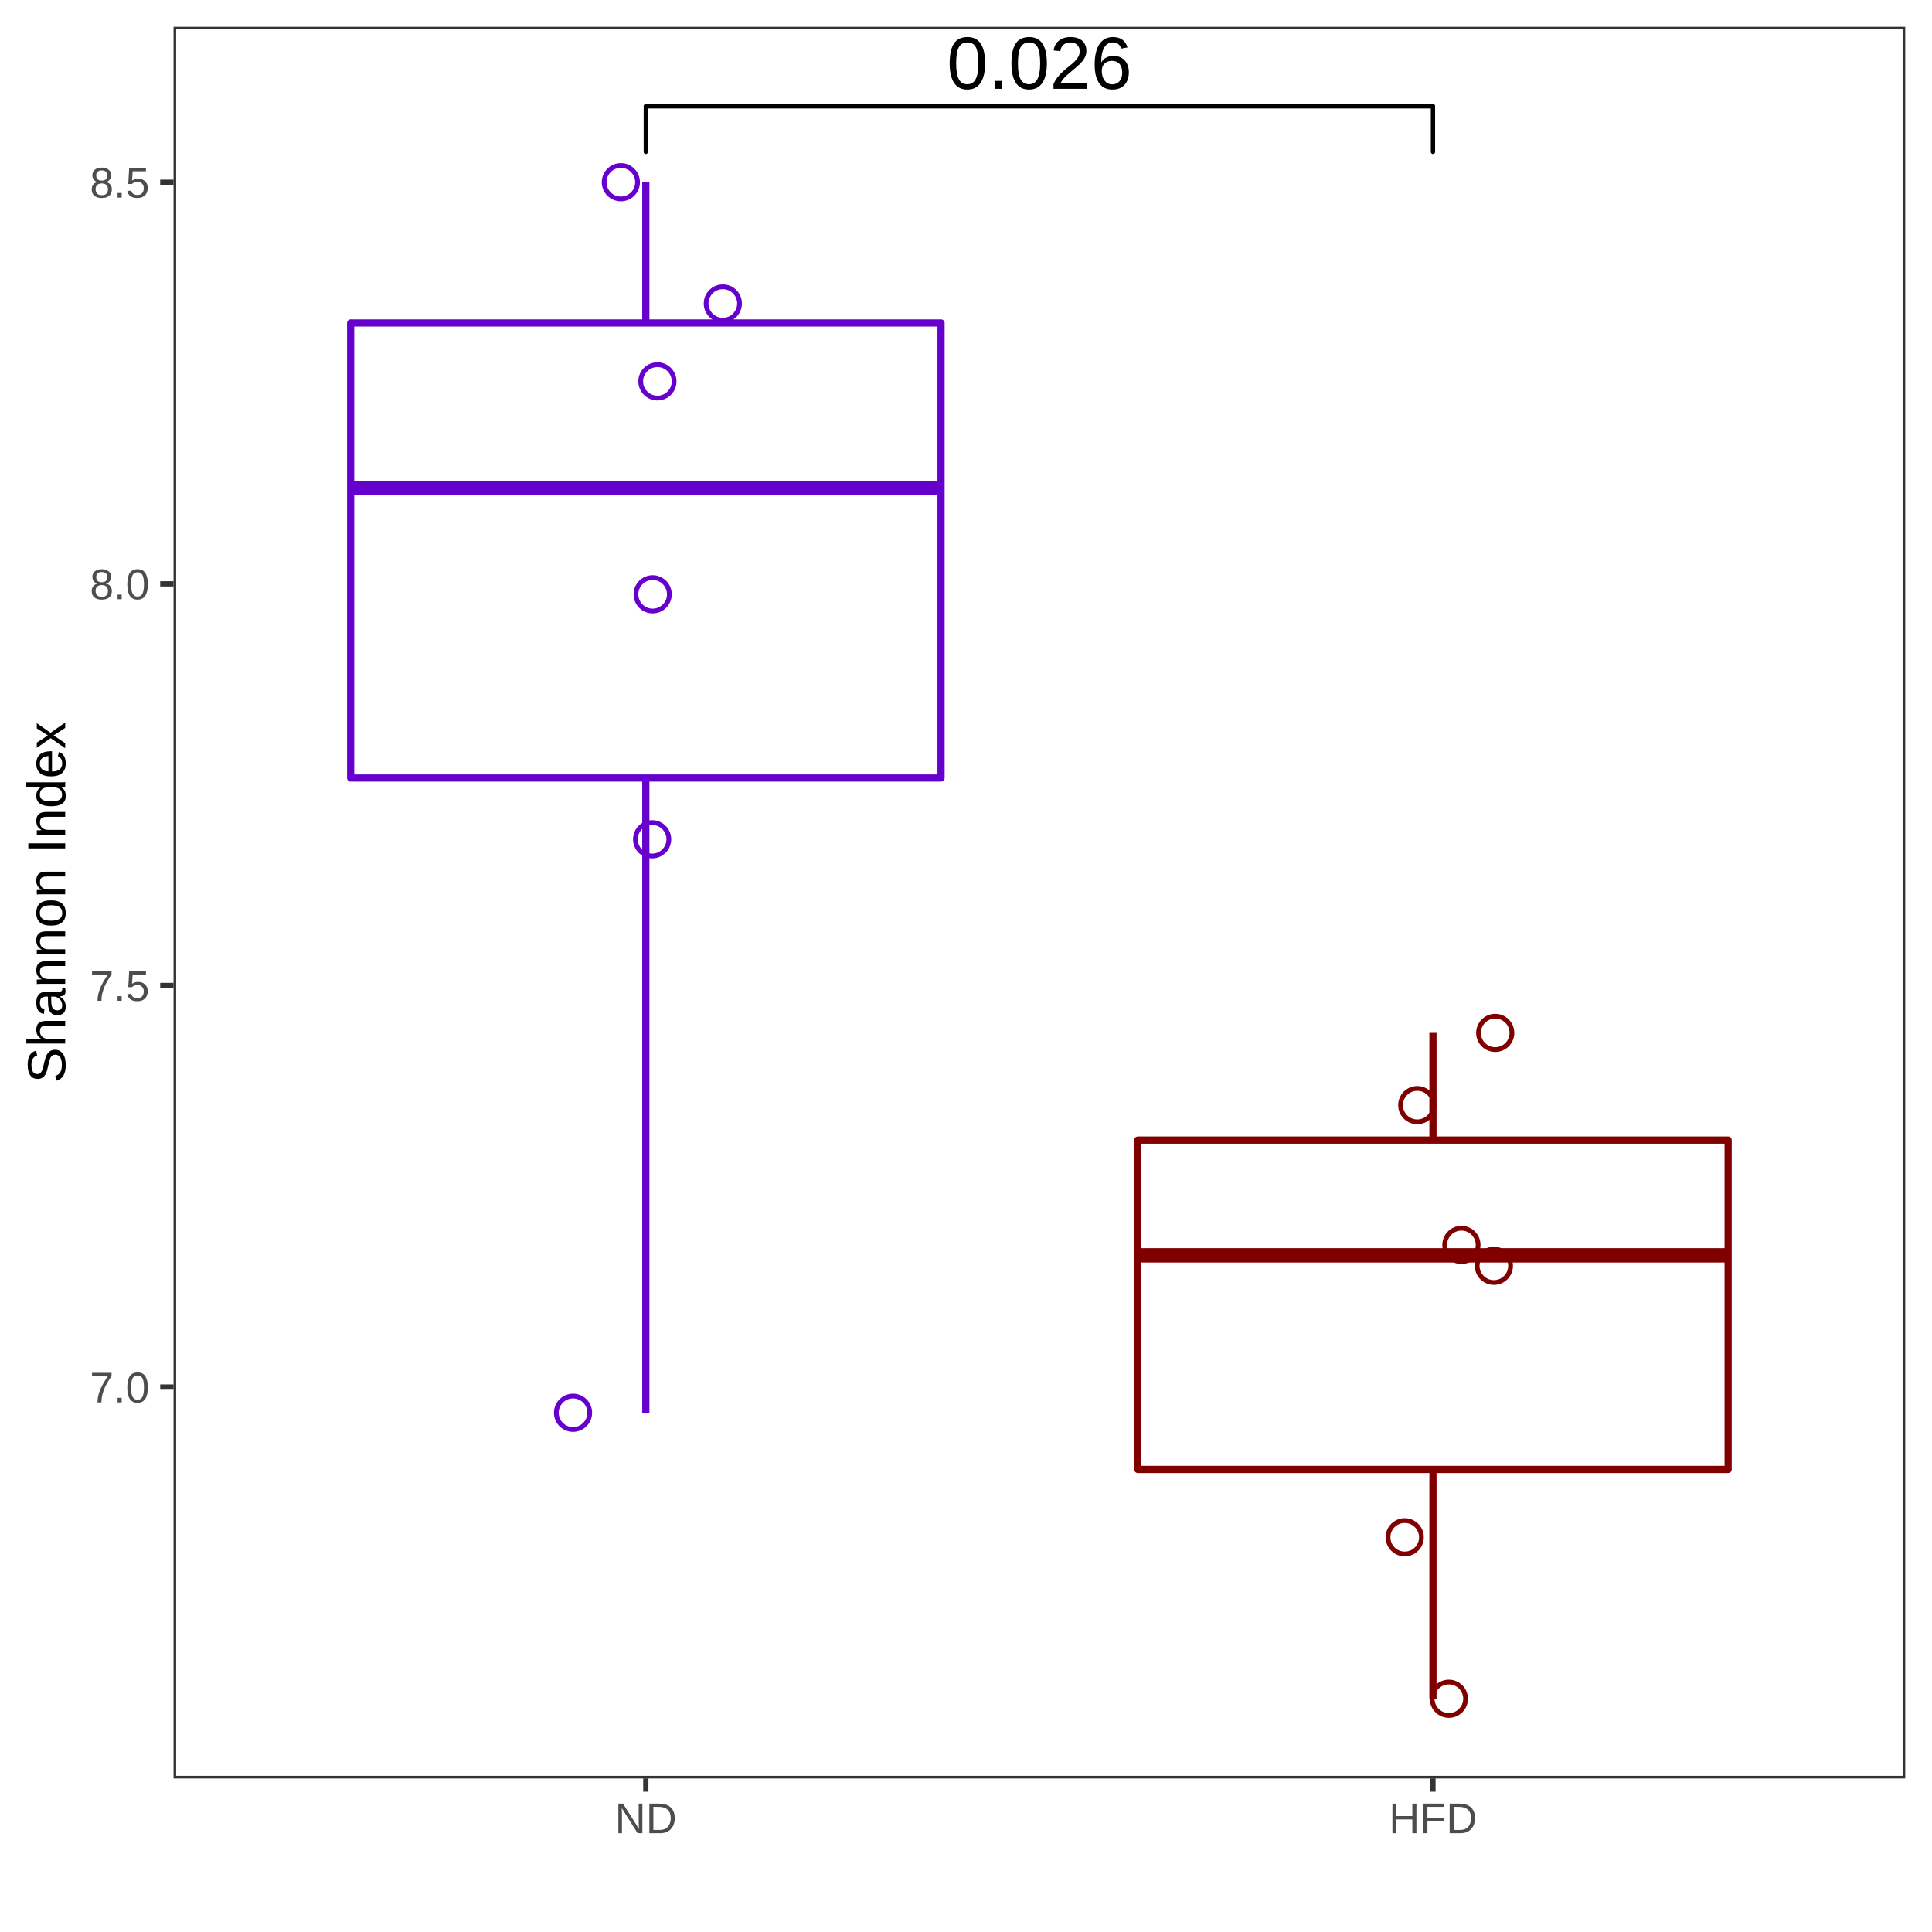
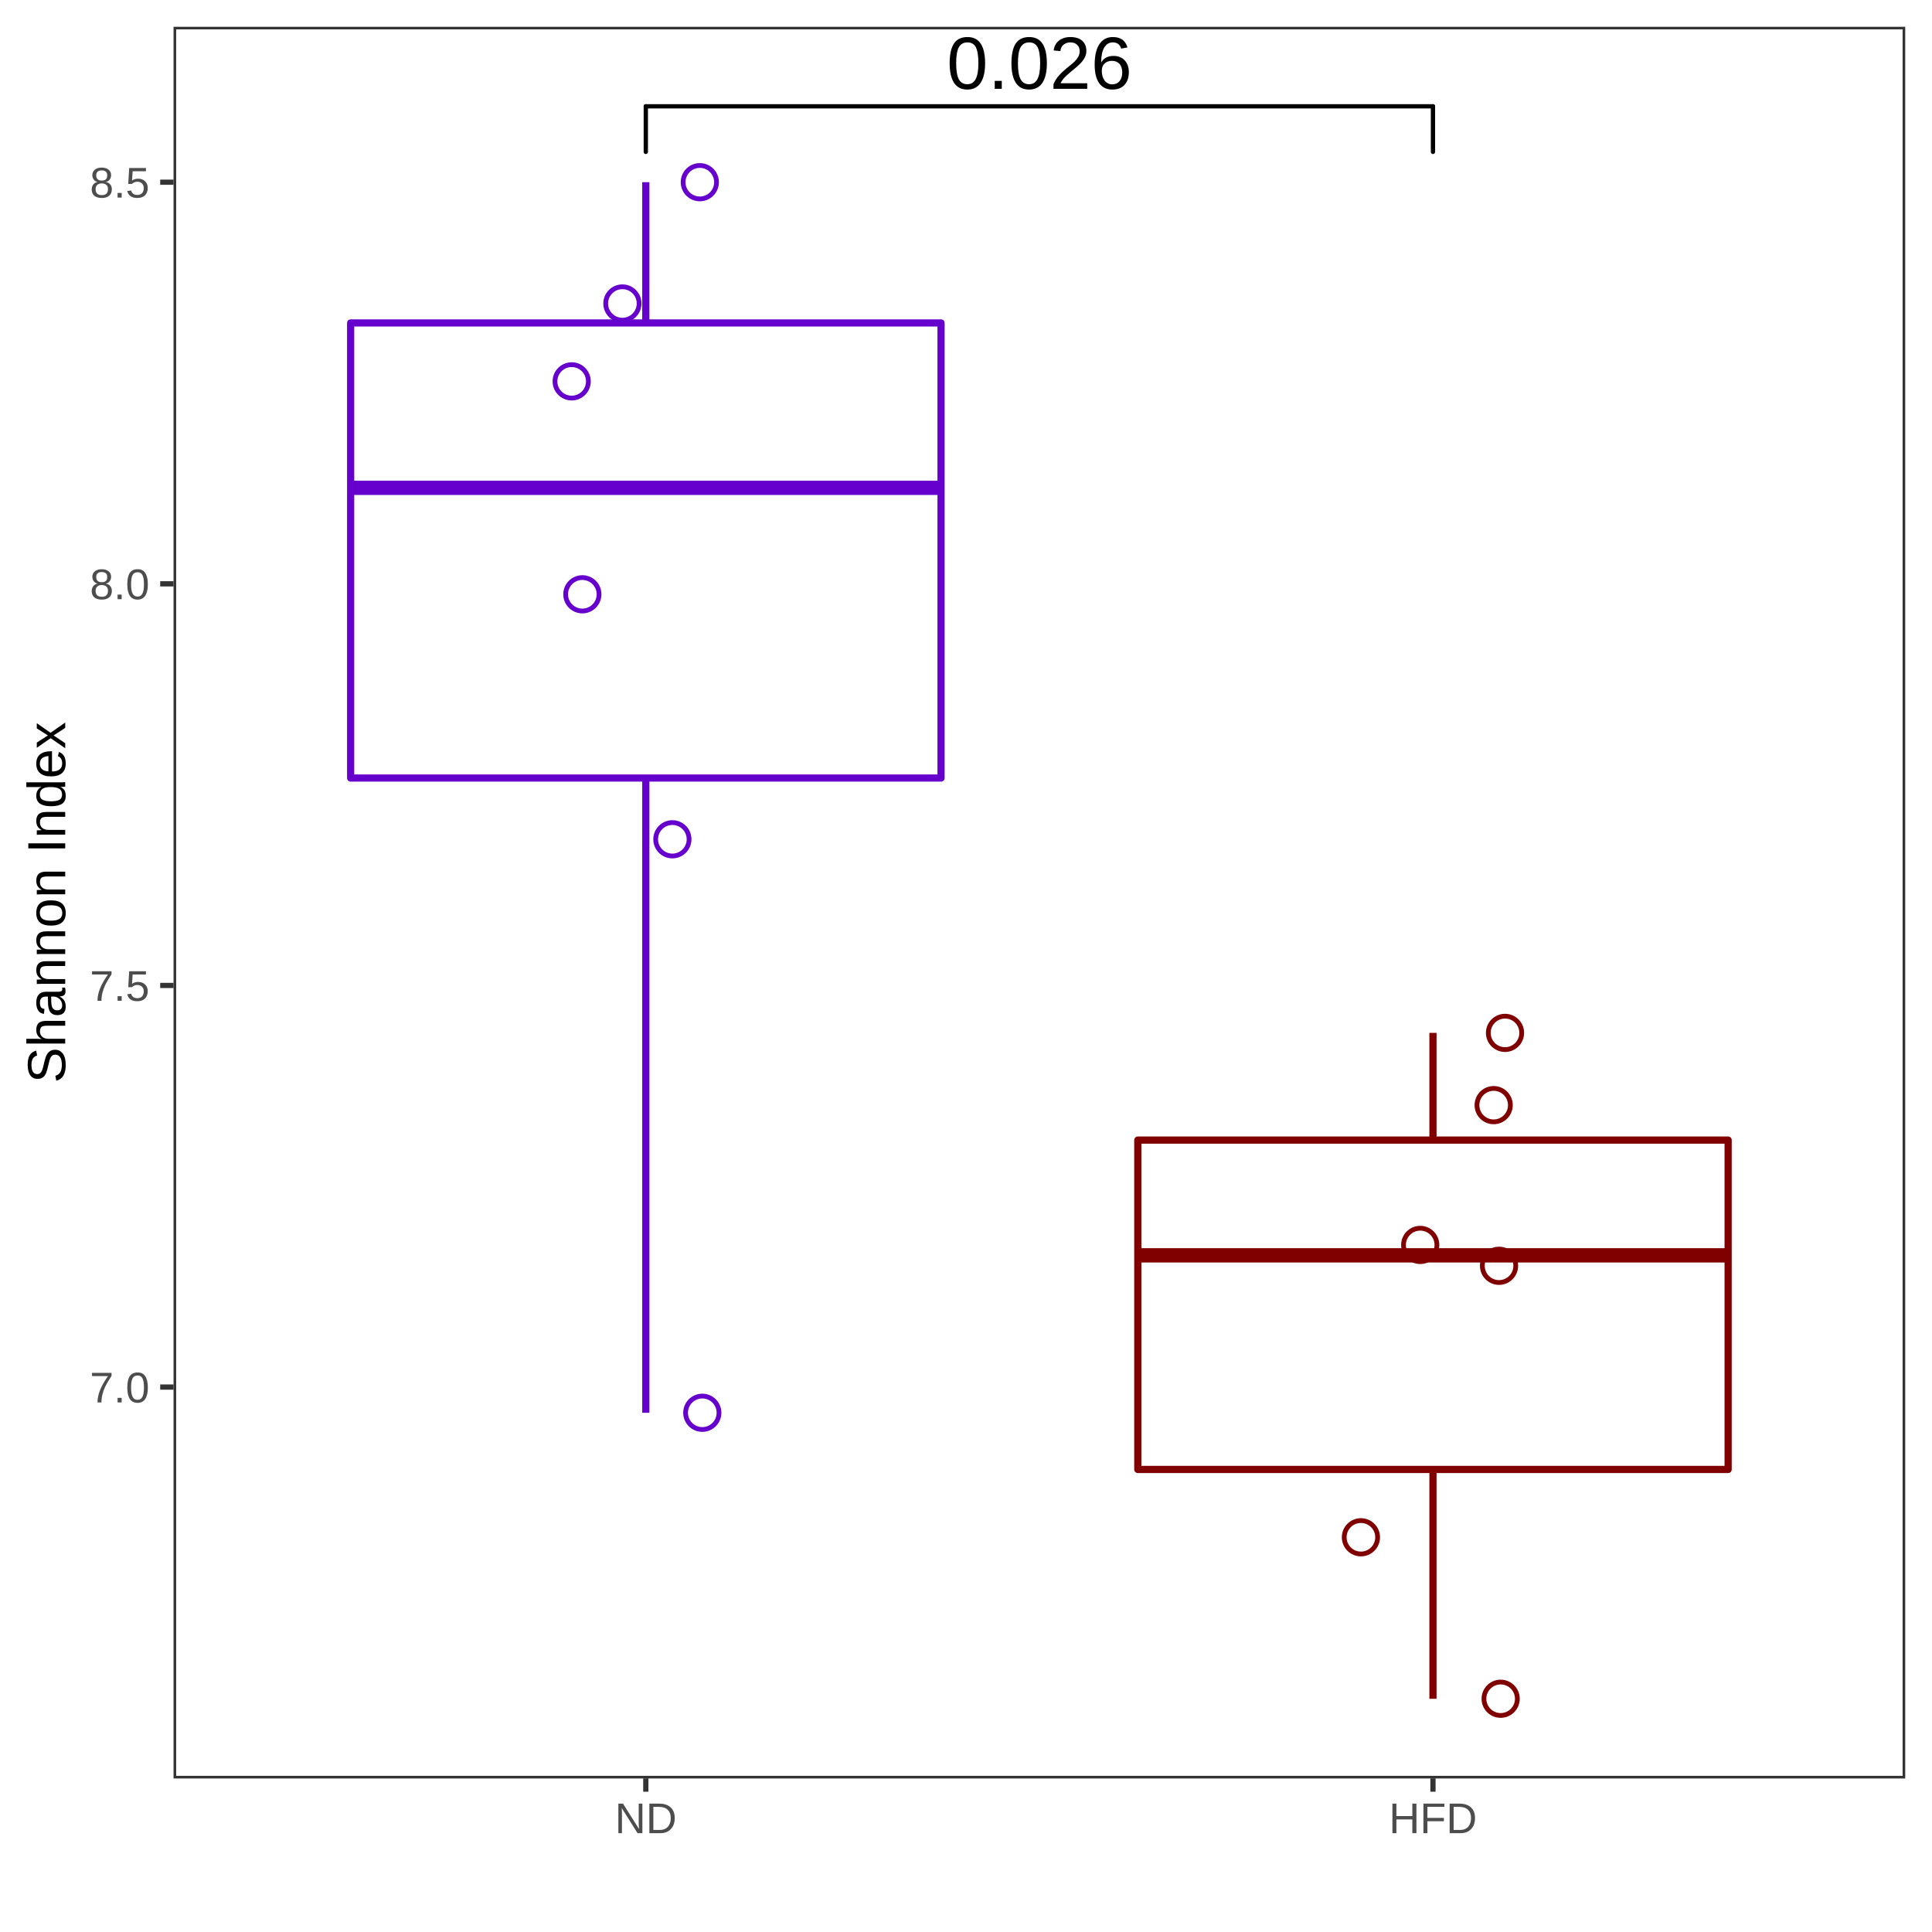
<svg xmlns="http://www.w3.org/2000/svg" class="svglite" width="288.00pt" height="288.00pt" viewBox="0 0 288.00 288.00">
  <defs>
    <style type="text/css">
    .svglite line, .svglite polyline, .svglite polygon, .svglite path, .svglite rect, .svglite circle {
      fill: none;
      stroke: #000000;
      stroke-linecap: round;
      stroke-linejoin: round;
      stroke-miterlimit: 10.00;
    }
    .svglite text {
      white-space: pre;
    }
  </style>
  </defs>
  <rect width="100%" height="100%" style="stroke: none; fill: #FFFFFF;" />
  <defs>
    <clipPath id="cpMC4wMHwyODguMDB8MC4wMHwyODguMDA=">
      <rect x="0.00" y="0.00" width="288.00" height="288.00" />
    </clipPath>
  </defs>
  <g clip-path="url(#cpMC4wMHwyODguMDB8MC4wMHwyODguMDA=)">
    <rect x="0" y="0.00" width="288.00" height="288.00" style="stroke-width: 0.78; stroke: #FFFFFF; fill: #FFFFFF;" />
  </g>
  <defs>
    <clipPath id="cpMjUuODd8Mjg0LjAxfDMuOTl8MjY1LjEw">
      <rect x="25.87" y="3.99" width="258.14" height="261.12" />
    </clipPath>
  </defs>
  <g clip-path="url(#cpMjUuODd8Mjg0LjAxfDMuOTl8MjY1LjEw)">
    <rect x="25.87" y="3.99" width="258.14" height="261.12" style="stroke-width: 0.78; stroke: none; fill: #FFFFFF;" />
    <line x1="96.27" y1="48.14" x2="96.27" y2="27.16" style="stroke-width: 1.07; stroke: #6600CC; stroke-linecap: butt;" />
    <line x1="96.27" y1="115.98" x2="96.27" y2="210.60" style="stroke-width: 1.07; stroke: #6600CC; stroke-linecap: butt;" />
    <polygon points="52.27,48.14 52.27,115.98 140.28,115.98 140.28,48.14 52.27,48.14 " style="stroke-width: 1.07; stroke: #6600CC; fill: #FFFFFF;" />
    <line x1="52.27" y1="72.72" x2="140.28" y2="72.72" style="stroke-width: 2.13; stroke: #6600CC; stroke-linecap: butt;" />
    <line x1="213.61" y1="169.95" x2="213.61" y2="153.97" style="stroke-width: 1.07; stroke: #800000; stroke-linecap: butt;" />
    <line x1="213.61" y1="219.05" x2="213.61" y2="253.23" style="stroke-width: 1.07; stroke: #800000; stroke-linecap: butt;" />
    <polygon points="169.61,169.95 169.61,219.05 257.61,219.05 257.61,169.95 169.61,169.95 " style="stroke-width: 1.07; stroke: #800000; fill: #FFFFFF;" />
    <line x1="169.61" y1="187.13" x2="257.61" y2="187.13" style="stroke-width: 2.13; stroke: #800000; stroke-linecap: butt;" />
-     <circle cx="211.27" cy="164.74" r="2.49" style="stroke-width: 0.71; stroke: #800000;" />
-     <circle cx="217.85" cy="185.58" r="2.49" style="stroke-width: 0.71; stroke: #800000;" />
-     <circle cx="215.98" cy="253.23" r="2.49" style="stroke-width: 0.71; stroke: #800000;" />
-     <circle cx="97.29" cy="88.59" r="2.49" style="stroke-width: 0.71; stroke: #6600CC;" />
-     <circle cx="97.21" cy="125.11" r="2.49" style="stroke-width: 0.71; stroke: #6600CC;" />
-     <circle cx="222.89" cy="153.97" r="2.49" style="stroke-width: 0.71; stroke: #800000;" />
-     <circle cx="92.55" cy="27.16" r="2.49" style="stroke-width: 0.71; stroke: #6600CC;" />
-     <circle cx="107.75" cy="45.24" r="2.49" style="stroke-width: 0.71; stroke: #6600CC;" />
-     <circle cx="98.00" cy="56.85" r="2.49" style="stroke-width: 0.71; stroke: #6600CC;" />
-     <circle cx="209.40" cy="229.16" r="2.49" style="stroke-width: 0.71; stroke: #800000;" />
-     <circle cx="222.69" cy="188.69" r="2.49" style="stroke-width: 0.71; stroke: #800000;" />
-     <circle cx="85.42" cy="210.60" r="2.49" style="stroke-width: 0.71; stroke: #6600CC;" />
+     <circle cx="222.66" cy="164.74" r="2.49" style="stroke-width: 0.71; stroke: #800000;" />
+     <circle cx="211.71" cy="185.58" r="2.49" style="stroke-width: 0.71; stroke: #800000;" />
+     <circle cx="223.70" cy="253.23" r="2.49" style="stroke-width: 0.71; stroke: #800000;" />
+     <circle cx="86.81" cy="88.59" r="2.49" style="stroke-width: 0.71; stroke: #6600CC;" />
+     <circle cx="100.23" cy="125.11" r="2.49" style="stroke-width: 0.71; stroke: #6600CC;" />
+     <circle cx="224.35" cy="153.97" r="2.49" style="stroke-width: 0.71; stroke: #800000;" />
+     <circle cx="104.32" cy="27.16" r="2.49" style="stroke-width: 0.71; stroke: #6600CC;" />
+     <circle cx="92.78" cy="45.24" r="2.49" style="stroke-width: 0.71; stroke: #6600CC;" />
+     <circle cx="85.22" cy="56.85" r="2.49" style="stroke-width: 0.71; stroke: #6600CC;" />
+     <circle cx="202.87" cy="229.16" r="2.49" style="stroke-width: 0.71; stroke: #800000;" />
+     <circle cx="223.46" cy="188.69" r="2.49" style="stroke-width: 0.71; stroke: #800000;" />
+     <circle cx="104.69" cy="210.60" r="2.49" style="stroke-width: 0.71; stroke: #6600CC;" />
    <text x="154.94" y="13.24" text-anchor="middle" style="font-size: 11.04px; font-family: &quot;Arial&quot;;" textLength="27.60px" lengthAdjust="spacingAndGlyphs">0.026</text>
    <line x1="213.61" y1="22.64" x2="213.61" y2="15.85" style="stroke-width: 0.64;" />
    <line x1="213.61" y1="15.85" x2="96.27" y2="15.85" style="stroke-width: 0.64;" />
    <line x1="96.27" y1="15.85" x2="96.27" y2="22.64" style="stroke-width: 0.64;" />
    <rect x="25.87" y="3.99" width="258.14" height="261.12" style="stroke-width: 0.78; stroke: #333333;" />
  </g>
  <g clip-path="url(#cpMC4wMHwyODguMDB8MC4wMHwyODguMDA=)">
    <text x="22.29" y="209.06" text-anchor="end" style="font-size: 6.40px;fill: #4D4D4D; font-family: &quot;Arial&quot;;" textLength="8.89px" lengthAdjust="spacingAndGlyphs">7.0</text>
    <text x="22.29" y="149.19" text-anchor="end" style="font-size: 6.40px;fill: #4D4D4D; font-family: &quot;Arial&quot;;" textLength="8.89px" lengthAdjust="spacingAndGlyphs">7.5</text>
    <text x="22.29" y="89.32" text-anchor="end" style="font-size: 6.40px;fill: #4D4D4D; font-family: &quot;Arial&quot;;" textLength="8.89px" lengthAdjust="spacingAndGlyphs">8.0</text>
    <text x="22.29" y="29.45" text-anchor="end" style="font-size: 6.40px;fill: #4D4D4D; font-family: &quot;Arial&quot;;" textLength="8.89px" lengthAdjust="spacingAndGlyphs">8.5</text>
    <polyline points="23.88,206.77 25.87,206.77 " style="stroke-width: 0.78; stroke: #333333; stroke-linecap: butt;" />
    <polyline points="23.88,146.90 25.87,146.90 " style="stroke-width: 0.78; stroke: #333333; stroke-linecap: butt;" />
    <polyline points="23.88,87.03 25.87,87.03 " style="stroke-width: 0.78; stroke: #333333; stroke-linecap: butt;" />
    <polyline points="23.88,27.16 25.87,27.16 " style="stroke-width: 0.78; stroke: #333333; stroke-linecap: butt;" />
    <polyline points="96.27,267.09 96.27,265.10 " style="stroke-width: 0.78; stroke: #333333; stroke-linecap: butt;" />
    <polyline points="213.61,267.09 213.61,265.10 " style="stroke-width: 0.78; stroke: #333333; stroke-linecap: butt;" />
    <text x="96.27" y="273.27" text-anchor="middle" style="font-size: 6.40px;fill: #4D4D4D; font-family: &quot;Arial&quot;;" textLength="9.23px" lengthAdjust="spacingAndGlyphs">ND</text>
    <text x="213.61" y="273.27" text-anchor="middle" style="font-size: 6.40px;fill: #4D4D4D; font-family: &quot;Arial&quot;;" textLength="13.13px" lengthAdjust="spacingAndGlyphs">HFD</text>
    <text transform="translate(9.72,134.54) rotate(-90)" text-anchor="middle" style="font-size: 8.00px; font-family: &quot;Arial&quot;;" textLength="53.83px" lengthAdjust="spacingAndGlyphs">Shannon Index</text>
  </g>
</svg>
